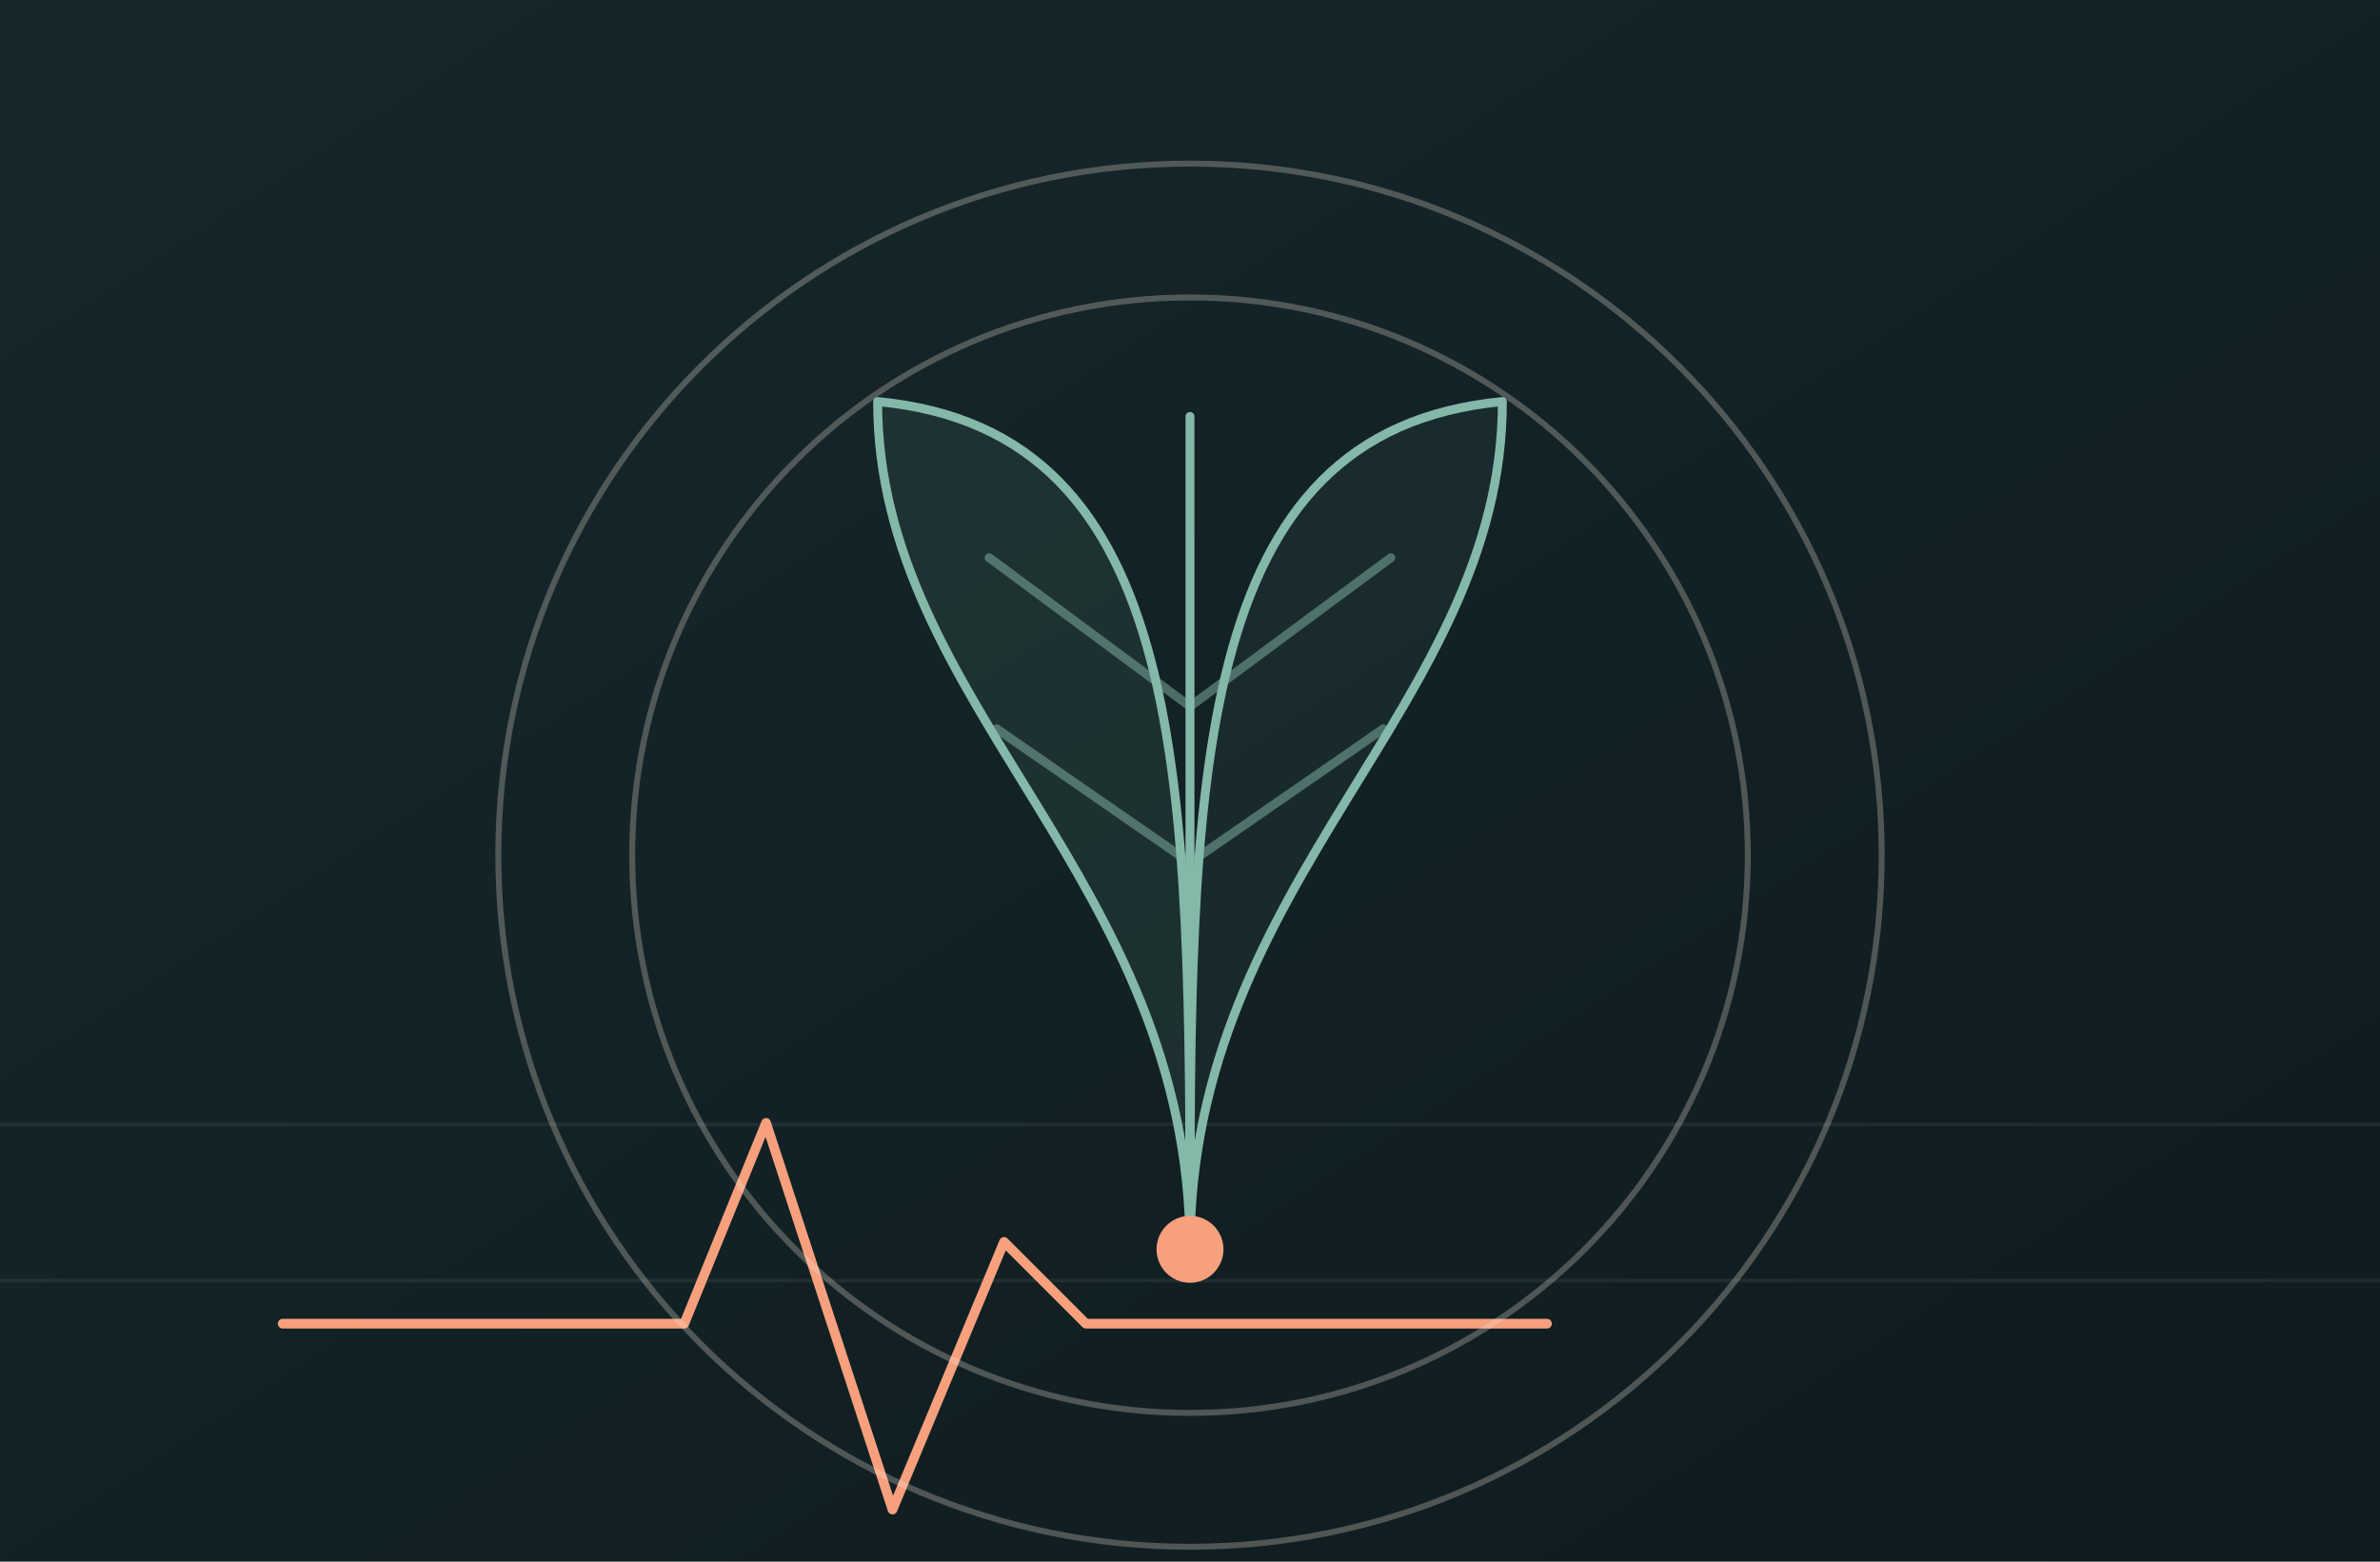
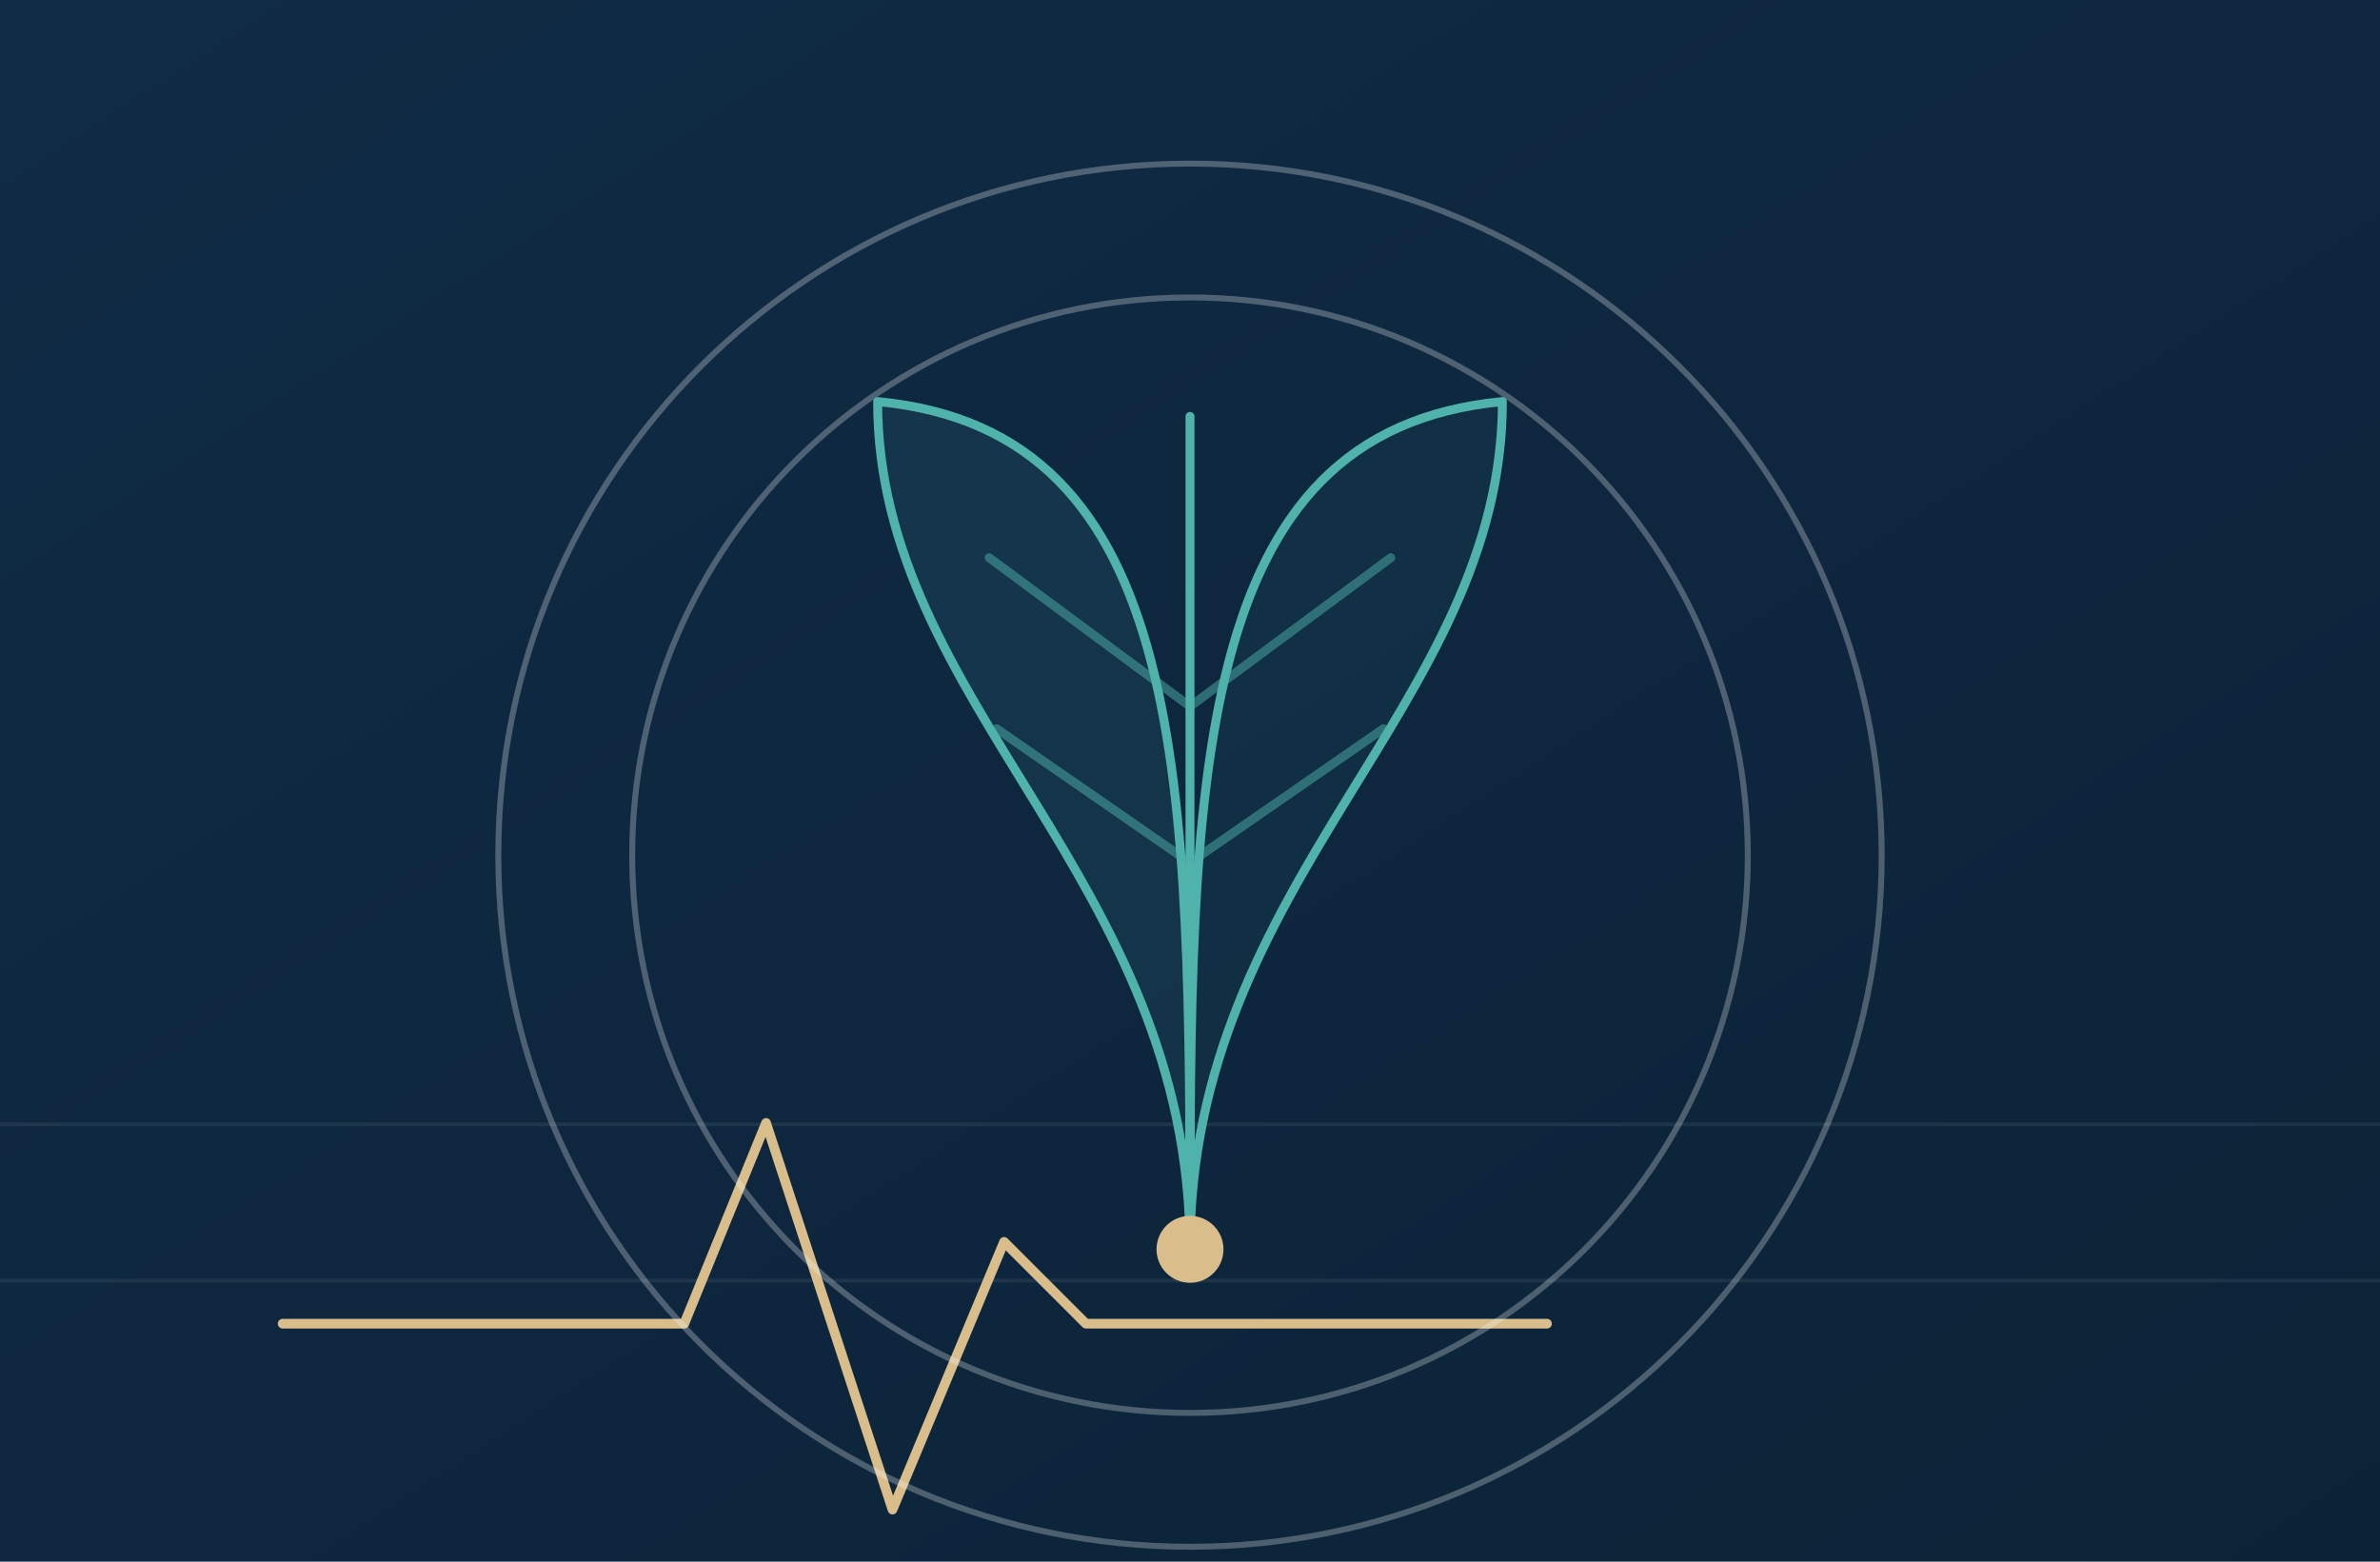
<svg xmlns="http://www.w3.org/2000/svg" viewBox="0 0 640 420" width="640" height="420" role="img" aria-hidden="true">
  <defs>
    <linearGradient id="bg" x1="0" y1="0" x2="1" y2="1">
-       <stop offset="0%" stop-color="#16282C" />
-       <stop offset="100%" stop-color="#0F1B1E" />
+       <stop offset="0%" stop-color="#102B46" />
+       <stop offset="100%" stop-color="#0C2337" />
    </linearGradient>
  </defs>
  <rect width="640" height="420" fill="url(#bg)" />
-   <g fill="none" stroke="#EFE7D8" stroke-opacity=".07" stroke-width="1">
+   <g fill="none" stroke="#F5F7F8" stroke-opacity=".07" stroke-width="1">
    <path d="M0 302.4 H640" />
    <path d="M0 344.4 H640" />
  </g>
-   <g fill="none" stroke="#84B8A8" stroke-width="2.4" stroke-linecap="round" stroke-linejoin="round">
-     <path d="M320 336 C320 236 236 190 236 108 C320 116 320 210 320 336 Z" fill="#84B8A8" fill-opacity=".10" />
-     <path d="M320 336 C320 236 404 190 404 108 C320 116 320 210 320 336 Z" fill="#84B8A8" fill-opacity=".06" />
+   <g fill="none" stroke="#4FB3AB" stroke-width="2.4" stroke-linecap="round" stroke-linejoin="round">
+     <path d="M320 336 C320 236 236 190 236 108 C320 116 320 210 320 336 Z" fill="#4FB3AB" fill-opacity=".10" />
+     <path d="M320 336 C320 236 404 190 404 108 C320 116 320 210 320 336 Z" fill="#4FB3AB" fill-opacity=".06" />
    <path d="M320 336 V112" />
    <path d="M320 190 L266 150 M320 232 L268 196 M320 190 L374 150 M320 232 L372 196" stroke-opacity=".5" />
  </g>
-   <g fill="none" stroke="#F7A07E" stroke-width="2.6" stroke-linecap="round" stroke-linejoin="round">
+   <g fill="none" stroke="#D9BE8C" stroke-width="2.6" stroke-linecap="round" stroke-linejoin="round">
    <path d="M76 356 h108 l22 -54 l34 104 l30 -72 l22 22 h124" />
  </g>
-   <circle cx="320" cy="336" r="9" fill="#F7A07E" stroke="none" />
-   <g fill="none" stroke="#EFE7D8" stroke-opacity=".28" stroke-width="1.6">
+   <circle cx="320" cy="336" r="9" fill="#D9BE8C" stroke="none" />
+   <g fill="none" stroke="#F5F7F8" stroke-opacity=".28" stroke-width="1.6">
    <circle cx="320" cy="230" r="150" />
    <circle cx="320" cy="230" r="186" />
  </g>
</svg>
